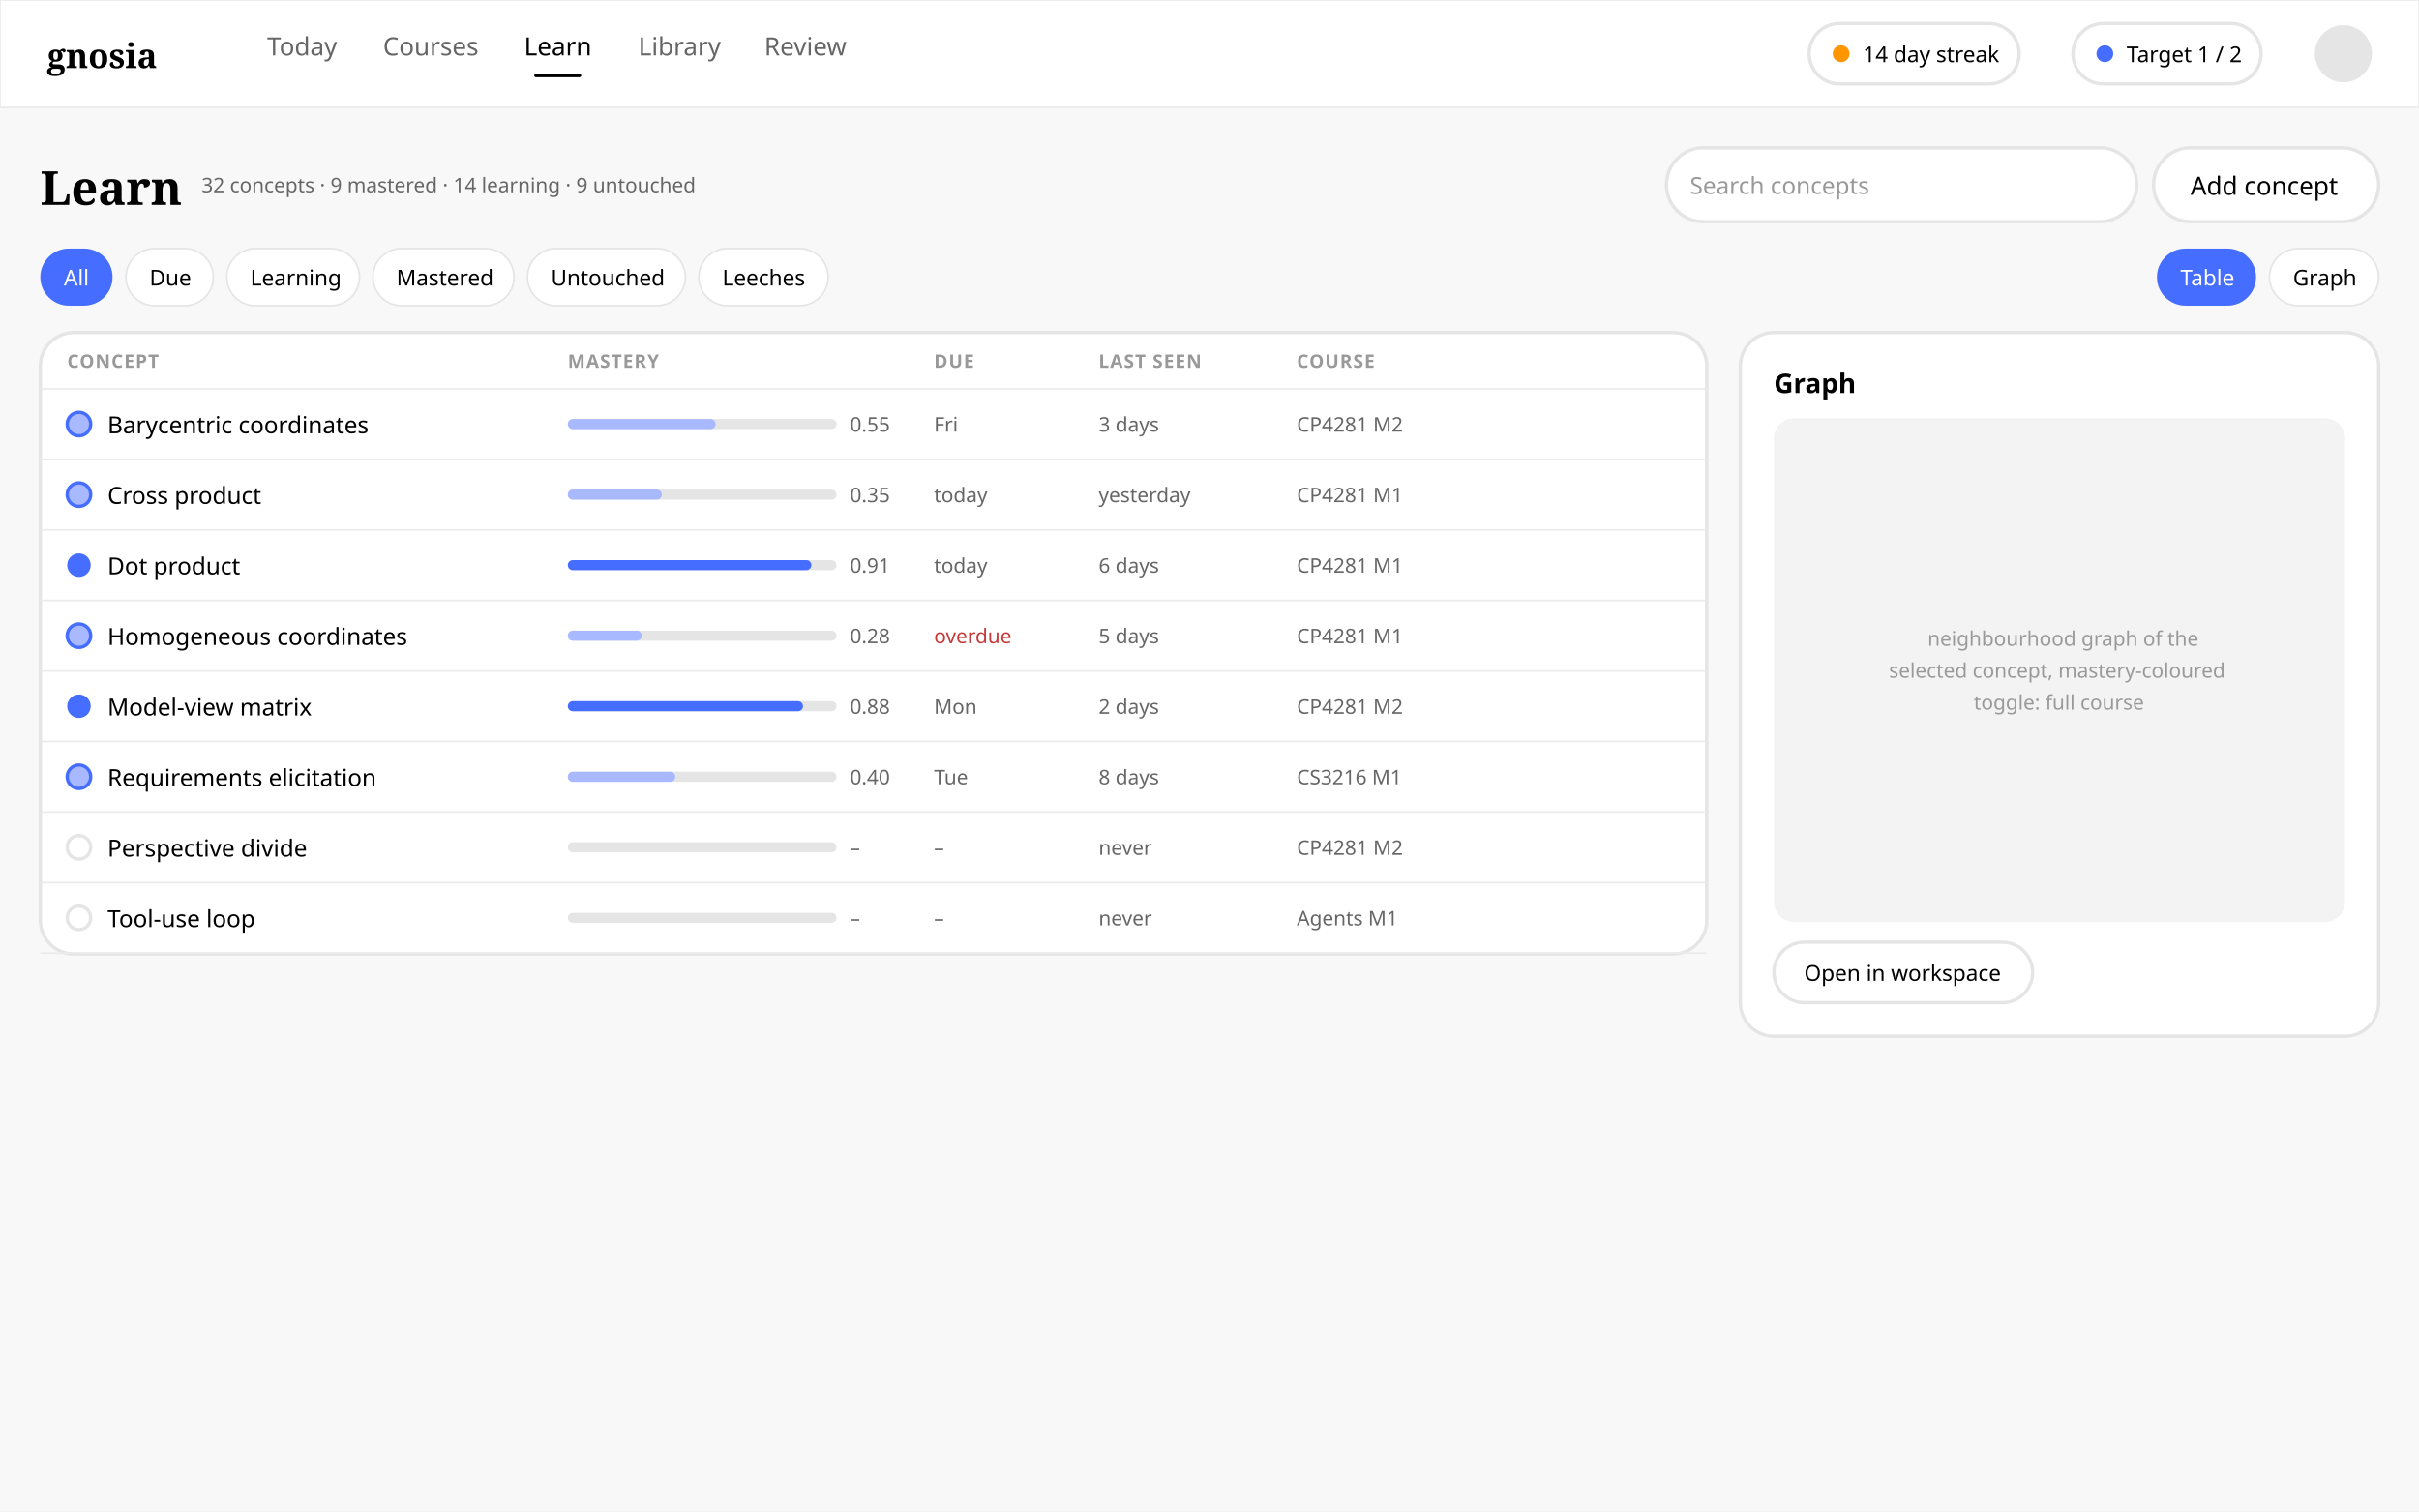
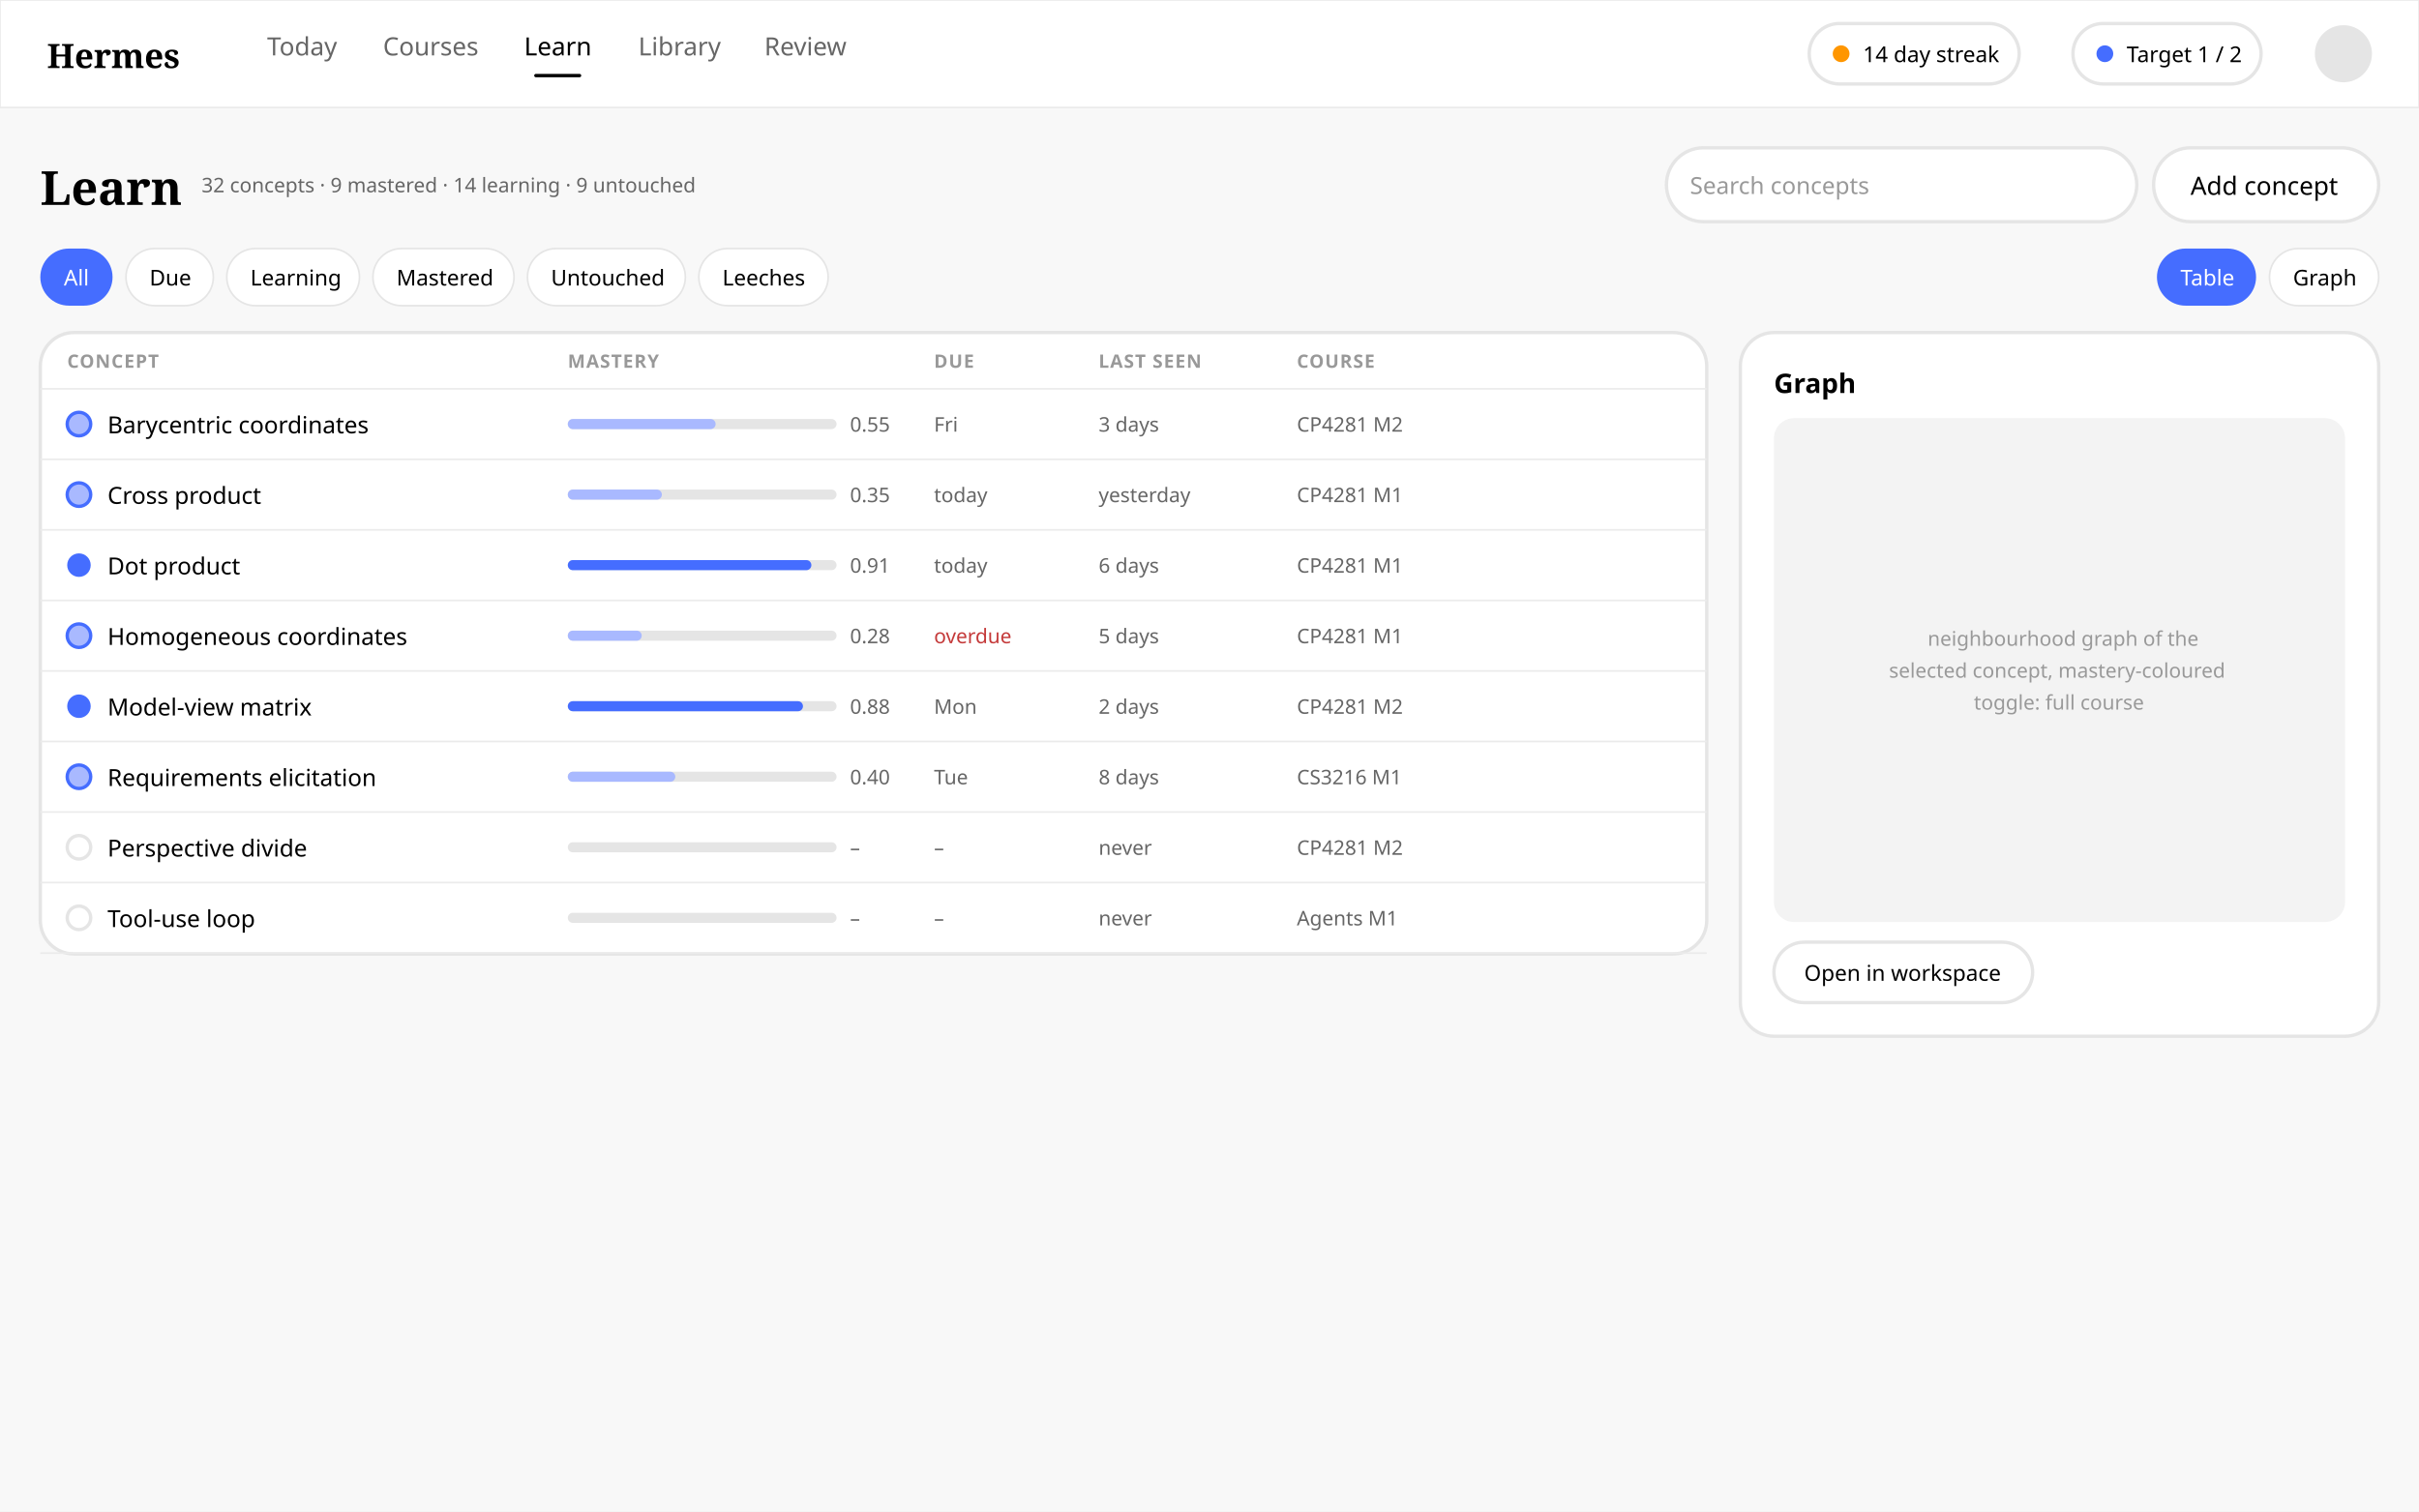
<svg xmlns="http://www.w3.org/2000/svg" width="1440" height="900" viewBox="0 0 1440 900">
  <defs>
    <clipPath id="clip0">
      <rect width="1440" height="900" />
    </clipPath>
    <clipPath id="clip1">
      <rect width="992" height="370" />
    </clipPath>
  </defs>
  <g>
    <rect width="1440" height="900" fill="#F8F8F8" />
    <g clip-path="url(#clip0)">
      <g>
        <rect width="1440" height="64" fill="#FFFFFF" stroke="#EBEBEB" stroke-width="1" />
        <g transform="translate(28, 20.5)">
-           <text x="0" y="20" font-family="Georgia, serif" font-size="20" font-weight="700" fill="#000000">gnosia</text>
+           <text x="0" y="20" font-family="Georgia, serif" font-size="20" font-weight="700" fill="#000000">Hermes</text>
        </g>
        <g transform="translate(159, 18)">
          <g>
            <g>
              <text x="0" y="15" font-family="Figtree, Nunito, system-ui, sans-serif" font-size="15" font-weight="500" fill="#666666">Today</text>
            </g>
            <g transform="translate(6.5, 26)">
              <rect width="28" height="2" rx="1" ry="1" fill="#FFFFFF" />
            </g>
          </g>
          <g transform="translate(69, 0)">
            <g>
              <text x="0" y="15" font-family="Figtree, Nunito, system-ui, sans-serif" font-size="15" font-weight="500" fill="#666666">Courses</text>
            </g>
            <g transform="translate(14, 26)">
              <rect width="28" height="2" rx="1" ry="1" fill="#FFFFFF" />
            </g>
          </g>
          <g transform="translate(153, 0)">
            <g>
              <text x="0" y="15" font-family="Figtree, Nunito, system-ui, sans-serif" font-size="15" fill="#000000">Learn</text>
            </g>
            <g transform="translate(6, 26)">
              <rect width="28" height="2" rx="1" ry="1" fill="#000000" />
            </g>
          </g>
          <g transform="translate(221, 0)">
            <g>
              <text x="0" y="15" font-family="Figtree, Nunito, system-ui, sans-serif" font-size="15" font-weight="500" fill="#666666">Library</text>
            </g>
            <g transform="translate(9.5, 26)">
              <rect width="28" height="2" rx="1" ry="1" fill="#FFFFFF" />
            </g>
          </g>
          <g transform="translate(296, 0)">
            <g>
              <text x="0" y="15" font-family="Figtree, Nunito, system-ui, sans-serif" font-size="15" font-weight="500" fill="#666666">Review</text>
            </g>
            <g transform="translate(10.5, 26)">
              <rect width="28" height="2" rx="1" ry="1" fill="#FFFFFF" />
            </g>
          </g>
        </g>
        <g transform="translate(536, 32)" />
        <g transform="translate(1077, 14)">
          <rect width="125" height="36" rx="18" ry="18" fill="#FFFFFF" stroke="#E5E5E5" stroke-width="2" />
          <g transform="translate(14, 13)">
            <ellipse cx="5" cy="5" rx="5" ry="5" fill="#FF9600" />
          </g>
          <g transform="translate(32, 10)">
            <text x="0" y="13" font-family="Figtree, Nunito, system-ui, sans-serif" font-size="13" fill="#000000">14 day streak</text>
          </g>
        </g>
        <g transform="translate(1234, 14)">
          <rect width="112" height="36" rx="18" ry="18" fill="#FFFFFF" stroke="#E5E5E5" stroke-width="2" />
          <g transform="translate(14, 13)">
            <ellipse cx="5" cy="5" rx="5" ry="5" fill="#456DFF" />
          </g>
          <g transform="translate(32, 10)">
            <text x="0" y="13" font-family="Figtree, Nunito, system-ui, sans-serif" font-size="13" fill="#000000">Target 1 / 2</text>
          </g>
        </g>
        <g transform="translate(1378, 15)">
          <ellipse cx="17" cy="17" rx="17" ry="17" fill="#E5E5E5" />
        </g>
      </g>
      <g transform="translate(0, 64)">
        <g transform="translate(24, 24)">
          <g transform="translate(0, 6)">
            <text x="0" y="28" font-family="Georgia, serif" font-size="28" font-weight="700" fill="#000000">Learn</text>
          </g>
          <g transform="translate(96, 14.5)">
            <text x="0" y="12" font-family="Figtree, Nunito, system-ui, sans-serif" font-size="12" fill="#666666">32 concepts · 9 mastered · 14 learning · 9 untouched</text>
          </g>
          <g transform="translate(398, 22)" />
          <g transform="translate(968, 0)">
            <rect width="280" height="44" rx="22" ry="22" fill="#FFFFFF" stroke="#E5E5E5" stroke-width="2" />
            <g transform="translate(14, 13.5)">
              <text x="0" y="14" font-family="Figtree, Nunito, system-ui, sans-serif" font-size="14" fill="#999999">Search concepts</text>
            </g>
          </g>
          <g transform="translate(1258, 0)">
            <rect width="134" height="44" rx="22" ry="22" fill="#FFFFFF" stroke="#E5E5E5" stroke-width="2" />
            <g transform="translate(22, 13)">
              <text x="0" y="15" font-family="Figtree, Nunito, system-ui, sans-serif" font-size="15" fill="#000000">Add concept</text>
            </g>
          </g>
        </g>
        <g transform="translate(24, 84)">
          <g>
            <rect width="43" height="34" rx="17" ry="17" fill="#456DFF" />
            <g transform="translate(14, 9)">
              <text x="0" y="13" font-family="Figtree, Nunito, system-ui, sans-serif" font-size="13" font-weight="500" fill="#FFFFFF">All</text>
            </g>
          </g>
          <g transform="translate(51, 0)">
            <rect width="52" height="34" rx="17" ry="17" fill="#FFFFFF" stroke="#E5E5E5" stroke-width="1" />
            <g transform="translate(14, 9)">
              <text x="0" y="13" font-family="Figtree, Nunito, system-ui, sans-serif" font-size="13" font-weight="500" fill="#000000">Due</text>
            </g>
          </g>
          <g transform="translate(111, 0)">
            <rect width="79" height="34" rx="17" ry="17" fill="#FFFFFF" stroke="#E5E5E5" stroke-width="1" />
            <g transform="translate(14, 9)">
              <text x="0" y="13" font-family="Figtree, Nunito, system-ui, sans-serif" font-size="13" font-weight="500" fill="#000000">Learning</text>
            </g>
          </g>
          <g transform="translate(198, 0)">
            <rect width="84" height="34" rx="17" ry="17" fill="#FFFFFF" stroke="#E5E5E5" stroke-width="1" />
            <g transform="translate(14, 9)">
              <text x="0" y="13" font-family="Figtree, Nunito, system-ui, sans-serif" font-size="13" font-weight="500" fill="#000000">Mastered</text>
            </g>
          </g>
          <g transform="translate(290, 0)">
            <rect width="94" height="34" rx="17" ry="17" fill="#FFFFFF" stroke="#E5E5E5" stroke-width="1" />
            <g transform="translate(14, 9)">
              <text x="0" y="13" font-family="Figtree, Nunito, system-ui, sans-serif" font-size="13" font-weight="500" fill="#000000">Untouched</text>
            </g>
          </g>
          <g transform="translate(392, 0)">
            <rect width="77" height="34" rx="17" ry="17" fill="#FFFFFF" stroke="#E5E5E5" stroke-width="1" />
            <g transform="translate(14, 9)">
              <text x="0" y="13" font-family="Figtree, Nunito, system-ui, sans-serif" font-size="13" font-weight="500" fill="#000000">Leeches</text>
            </g>
          </g>
          <g transform="translate(477, 17)" />
          <g transform="translate(1260, 0)">
            <rect width="59" height="34" rx="17" ry="17" fill="#456DFF" />
            <g transform="translate(14, 9)">
              <text x="0" y="13" font-family="Figtree, Nunito, system-ui, sans-serif" font-size="13" font-weight="500" fill="#FFFFFF">Table</text>
            </g>
          </g>
          <g transform="translate(1327, 0)">
            <rect width="65" height="34" rx="17" ry="17" fill="#FFFFFF" stroke="#E5E5E5" stroke-width="1" />
            <g transform="translate(14, 9)">
              <text x="0" y="13" font-family="Figtree, Nunito, system-ui, sans-serif" font-size="13" font-weight="500" fill="#000000">Graph</text>
            </g>
          </g>
        </g>
        <g transform="translate(24, 134)">
          <g>
            <rect width="992" height="370" rx="20" ry="20" fill="#FFFFFF" stroke="#E5E5E5" stroke-width="2" />
            <g clip-path="url(#clip1)">
              <g>
                <g transform="translate(16, 10)">
                  <g>
                    <text x="0" y="11" font-family="Figtree, Nunito, system-ui, sans-serif" font-size="11" font-weight="700" fill="#999999" letter-spacing="0.6">CONCEPT</text>
                  </g>
                </g>
                <g transform="translate(314, 10)">
                  <g>
                    <text x="0" y="11" font-family="Figtree, Nunito, system-ui, sans-serif" font-size="11" font-weight="700" fill="#999999" letter-spacing="0.6">MASTERY</text>
                  </g>
                </g>
                <g transform="translate(532, 10)">
                  <g>
                    <text x="0" y="11" font-family="Figtree, Nunito, system-ui, sans-serif" font-size="11" font-weight="700" fill="#999999" letter-spacing="0.6">DUE</text>
                  </g>
                </g>
                <g transform="translate(630, 10)">
                  <g>
                    <text x="0" y="11" font-family="Figtree, Nunito, system-ui, sans-serif" font-size="11" font-weight="700" fill="#999999" letter-spacing="0.6">LAST SEEN</text>
                  </g>
                </g>
                <g transform="translate(748, 10)">
                  <g>
                    <text x="0" y="11" font-family="Figtree, Nunito, system-ui, sans-serif" font-size="11" font-weight="700" fill="#999999" letter-spacing="0.6">COURSE</text>
                  </g>
                </g>
              </g>
              <g transform="translate(0, 33)">
                <rect width="992" height="1" fill="#EBEBEB" />
              </g>
              <g transform="translate(0, 34)">
                <g>
                  <g transform="translate(16, 12)">
                    <g>
                      <g transform="translate(0, 1.5)">
                        <ellipse cx="7" cy="7" rx="7" ry="7" fill="#A9B9FF" stroke="#456DFF" stroke-width="2" />
                      </g>
                      <g transform="translate(24, 0)">
                        <text x="0" y="14" font-family="Figtree, Nunito, system-ui, sans-serif" font-size="14" fill="#000000">Barycentric coordinates</text>
                      </g>
                    </g>
                  </g>
                  <g transform="translate(314, 13)">
                    <g>
                      <g transform="translate(0, 4.5)">
                        <rect width="160" height="6" rx="3" ry="3" fill="#E5E5E5" />
                        <rect width="88" height="6" rx="3" ry="3" fill="#A9B9FF" />
                      </g>
                      <g transform="translate(168, 0)">
                        <text x="0" y="12" font-family="Figtree, Nunito, system-ui, sans-serif" font-size="12" fill="#666666">0.55</text>
                      </g>
                    </g>
                  </g>
                  <g transform="translate(532, 13)">
                    <g>
                      <text x="0" y="12" font-family="Figtree, Nunito, system-ui, sans-serif" font-size="12" fill="#666666">Fri</text>
                    </g>
                  </g>
                  <g transform="translate(630, 13)">
                    <g>
                      <text x="0" y="12" font-family="Figtree, Nunito, system-ui, sans-serif" font-size="12" fill="#666666">3 days</text>
                    </g>
                  </g>
                  <g transform="translate(748, 13)">
                    <g>
                      <text x="0" y="12" font-family="Figtree, Nunito, system-ui, sans-serif" font-size="12" fill="#666666">CP4281 M2</text>
                    </g>
                  </g>
                </g>
                <g transform="translate(0, 41)">
                  <rect width="992" height="1" fill="#EBEBEB" />
                </g>
              </g>
              <g transform="translate(0, 76)">
                <g>
                  <g transform="translate(16, 12)">
                    <g>
                      <g transform="translate(0, 1.5)">
                        <ellipse cx="7" cy="7" rx="7" ry="7" fill="#A9B9FF" stroke="#456DFF" stroke-width="2" />
                      </g>
                      <g transform="translate(24, 0)">
                        <text x="0" y="14" font-family="Figtree, Nunito, system-ui, sans-serif" font-size="14" fill="#000000">Cross product</text>
                      </g>
                    </g>
                  </g>
                  <g transform="translate(314, 13)">
                    <g>
                      <g transform="translate(0, 4.5)">
                        <rect width="160" height="6" rx="3" ry="3" fill="#E5E5E5" />
                        <rect width="56" height="6" rx="3" ry="3" fill="#A9B9FF" />
                      </g>
                      <g transform="translate(168, 0)">
                        <text x="0" y="12" font-family="Figtree, Nunito, system-ui, sans-serif" font-size="12" fill="#666666">0.35</text>
                      </g>
                    </g>
                  </g>
                  <g transform="translate(532, 13)">
                    <g>
                      <text x="0" y="12" font-family="Figtree, Nunito, system-ui, sans-serif" font-size="12" fill="#666666">today</text>
                    </g>
                  </g>
                  <g transform="translate(630, 13)">
                    <g>
                      <text x="0" y="12" font-family="Figtree, Nunito, system-ui, sans-serif" font-size="12" fill="#666666">yesterday</text>
                    </g>
                  </g>
                  <g transform="translate(748, 13)">
                    <g>
                      <text x="0" y="12" font-family="Figtree, Nunito, system-ui, sans-serif" font-size="12" fill="#666666">CP4281 M1</text>
                    </g>
                  </g>
                </g>
                <g transform="translate(0, 41)">
                  <rect width="992" height="1" fill="#EBEBEB" />
                </g>
              </g>
              <g transform="translate(0, 118)">
                <g>
                  <g transform="translate(16, 12)">
                    <g>
                      <g transform="translate(0, 1.5)">
                        <ellipse cx="7" cy="7" rx="7" ry="7" fill="#456DFF" />
                      </g>
                      <g transform="translate(24, 0)">
                        <text x="0" y="14" font-family="Figtree, Nunito, system-ui, sans-serif" font-size="14" fill="#000000">Dot product</text>
                      </g>
                    </g>
                  </g>
                  <g transform="translate(314, 13)">
                    <g>
                      <g transform="translate(0, 4.5)">
                        <rect width="160" height="6" rx="3" ry="3" fill="#E5E5E5" />
                        <rect width="145" height="6" rx="3" ry="3" fill="#456DFF" />
                      </g>
                      <g transform="translate(168, 0)">
                        <text x="0" y="12" font-family="Figtree, Nunito, system-ui, sans-serif" font-size="12" fill="#666666">0.91</text>
                      </g>
                    </g>
                  </g>
                  <g transform="translate(532, 13)">
                    <g>
                      <text x="0" y="12" font-family="Figtree, Nunito, system-ui, sans-serif" font-size="12" fill="#666666">today</text>
                    </g>
                  </g>
                  <g transform="translate(630, 13)">
                    <g>
                      <text x="0" y="12" font-family="Figtree, Nunito, system-ui, sans-serif" font-size="12" fill="#666666">6 days</text>
                    </g>
                  </g>
                  <g transform="translate(748, 13)">
                    <g>
                      <text x="0" y="12" font-family="Figtree, Nunito, system-ui, sans-serif" font-size="12" fill="#666666">CP4281 M1</text>
                    </g>
                  </g>
                </g>
                <g transform="translate(0, 41)">
                  <rect width="992" height="1" fill="#EBEBEB" />
                </g>
              </g>
              <g transform="translate(0, 160)">
                <g>
                  <g transform="translate(16, 12)">
                    <g>
                      <g transform="translate(0, 1.5)">
                        <ellipse cx="7" cy="7" rx="7" ry="7" fill="#A9B9FF" stroke="#456DFF" stroke-width="2" />
                      </g>
                      <g transform="translate(24, 0)">
                        <text x="0" y="14" font-family="Figtree, Nunito, system-ui, sans-serif" font-size="14" fill="#000000">Homogeneous coordinates</text>
                      </g>
                    </g>
                  </g>
                  <g transform="translate(314, 13)">
                    <g>
                      <g transform="translate(0, 4.5)">
                        <rect width="160" height="6" rx="3" ry="3" fill="#E5E5E5" />
                        <rect width="44" height="6" rx="3" ry="3" fill="#A9B9FF" />
                      </g>
                      <g transform="translate(168, 0)">
                        <text x="0" y="12" font-family="Figtree, Nunito, system-ui, sans-serif" font-size="12" fill="#666666">0.28</text>
                      </g>
                    </g>
                  </g>
                  <g transform="translate(532, 13)">
                    <g>
                      <text x="0" y="12" font-family="Figtree, Nunito, system-ui, sans-serif" font-size="12" fill="#C43939">overdue</text>
                    </g>
                  </g>
                  <g transform="translate(630, 13)">
                    <g>
                      <text x="0" y="12" font-family="Figtree, Nunito, system-ui, sans-serif" font-size="12" fill="#666666">5 days</text>
                    </g>
                  </g>
                  <g transform="translate(748, 13)">
                    <g>
                      <text x="0" y="12" font-family="Figtree, Nunito, system-ui, sans-serif" font-size="12" fill="#666666">CP4281 M1</text>
                    </g>
                  </g>
                </g>
                <g transform="translate(0, 41)">
                  <rect width="992" height="1" fill="#EBEBEB" />
                </g>
              </g>
              <g transform="translate(0, 202)">
                <g>
                  <g transform="translate(16, 12)">
                    <g>
                      <g transform="translate(0, 1.5)">
                        <ellipse cx="7" cy="7" rx="7" ry="7" fill="#456DFF" />
                      </g>
                      <g transform="translate(24, 0)">
                        <text x="0" y="14" font-family="Figtree, Nunito, system-ui, sans-serif" font-size="14" fill="#000000">Model-view matrix</text>
                      </g>
                    </g>
                  </g>
                  <g transform="translate(314, 13)">
                    <g>
                      <g transform="translate(0, 4.5)">
                        <rect width="160" height="6" rx="3" ry="3" fill="#E5E5E5" />
                        <rect width="140" height="6" rx="3" ry="3" fill="#456DFF" />
                      </g>
                      <g transform="translate(168, 0)">
                        <text x="0" y="12" font-family="Figtree, Nunito, system-ui, sans-serif" font-size="12" fill="#666666">0.88</text>
                      </g>
                    </g>
                  </g>
                  <g transform="translate(532, 13)">
                    <g>
                      <text x="0" y="12" font-family="Figtree, Nunito, system-ui, sans-serif" font-size="12" fill="#666666">Mon</text>
                    </g>
                  </g>
                  <g transform="translate(630, 13)">
                    <g>
                      <text x="0" y="12" font-family="Figtree, Nunito, system-ui, sans-serif" font-size="12" fill="#666666">2 days</text>
                    </g>
                  </g>
                  <g transform="translate(748, 13)">
                    <g>
                      <text x="0" y="12" font-family="Figtree, Nunito, system-ui, sans-serif" font-size="12" fill="#666666">CP4281 M2</text>
                    </g>
                  </g>
                </g>
                <g transform="translate(0, 41)">
                  <rect width="992" height="1" fill="#EBEBEB" />
                </g>
              </g>
              <g transform="translate(0, 244)">
                <g>
                  <g transform="translate(16, 12)">
                    <g>
                      <g transform="translate(0, 1.5)">
                        <ellipse cx="7" cy="7" rx="7" ry="7" fill="#A9B9FF" stroke="#456DFF" stroke-width="2" />
                      </g>
                      <g transform="translate(24, 0)">
                        <text x="0" y="14" font-family="Figtree, Nunito, system-ui, sans-serif" font-size="14" fill="#000000">Requirements elicitation</text>
                      </g>
                    </g>
                  </g>
                  <g transform="translate(314, 13)">
                    <g>
                      <g transform="translate(0, 4.5)">
                        <rect width="160" height="6" rx="3" ry="3" fill="#E5E5E5" />
                        <rect width="64" height="6" rx="3" ry="3" fill="#A9B9FF" />
                      </g>
                      <g transform="translate(168, 0)">
                        <text x="0" y="12" font-family="Figtree, Nunito, system-ui, sans-serif" font-size="12" fill="#666666">0.40</text>
                      </g>
                    </g>
                  </g>
                  <g transform="translate(532, 13)">
                    <g>
                      <text x="0" y="12" font-family="Figtree, Nunito, system-ui, sans-serif" font-size="12" fill="#666666">Tue</text>
                    </g>
                  </g>
                  <g transform="translate(630, 13)">
                    <g>
                      <text x="0" y="12" font-family="Figtree, Nunito, system-ui, sans-serif" font-size="12" fill="#666666">8 days</text>
                    </g>
                  </g>
                  <g transform="translate(748, 13)">
                    <g>
                      <text x="0" y="12" font-family="Figtree, Nunito, system-ui, sans-serif" font-size="12" fill="#666666">CS3216 M1</text>
                    </g>
                  </g>
                </g>
                <g transform="translate(0, 41)">
                  <rect width="992" height="1" fill="#EBEBEB" />
                </g>
              </g>
              <g transform="translate(0, 286)">
                <g>
                  <g transform="translate(16, 12)">
                    <g>
                      <g transform="translate(0, 1.5)">
                        <ellipse cx="7" cy="7" rx="7" ry="7" fill="#FFFFFF" stroke="#E5E5E5" stroke-width="2" />
                      </g>
                      <g transform="translate(24, 0)">
                        <text x="0" y="14" font-family="Figtree, Nunito, system-ui, sans-serif" font-size="14" fill="#000000">Perspective divide</text>
                      </g>
                    </g>
                  </g>
                  <g transform="translate(314, 13)">
                    <g>
                      <g transform="translate(0, 4.5)">
                        <rect width="160" height="6" rx="3" ry="3" fill="#E5E5E5" />
                        <rect width="0" height="6" rx="3" ry="3" fill="#A9B9FF" />
                      </g>
                      <g transform="translate(168, 0)">
                        <text x="0" y="12" font-family="Figtree, Nunito, system-ui, sans-serif" font-size="12" fill="#666666">–</text>
                      </g>
                    </g>
                  </g>
                  <g transform="translate(532, 13)">
                    <g>
                      <text x="0" y="12" font-family="Figtree, Nunito, system-ui, sans-serif" font-size="12" fill="#666666">–</text>
                    </g>
                  </g>
                  <g transform="translate(630, 13)">
                    <g>
                      <text x="0" y="12" font-family="Figtree, Nunito, system-ui, sans-serif" font-size="12" fill="#666666">never</text>
                    </g>
                  </g>
                  <g transform="translate(748, 13)">
                    <g>
                      <text x="0" y="12" font-family="Figtree, Nunito, system-ui, sans-serif" font-size="12" fill="#666666">CP4281 M2</text>
                    </g>
                  </g>
                </g>
                <g transform="translate(0, 41)">
                  <rect width="992" height="1" fill="#EBEBEB" />
                </g>
              </g>
              <g transform="translate(0, 328)">
                <g>
                  <g transform="translate(16, 12)">
                    <g>
                      <g transform="translate(0, 1.5)">
                        <ellipse cx="7" cy="7" rx="7" ry="7" fill="#FFFFFF" stroke="#E5E5E5" stroke-width="2" />
                      </g>
                      <g transform="translate(24, 0)">
                        <text x="0" y="14" font-family="Figtree, Nunito, system-ui, sans-serif" font-size="14" fill="#000000">Tool-use loop</text>
                      </g>
                    </g>
                  </g>
                  <g transform="translate(314, 13)">
                    <g>
                      <g transform="translate(0, 4.5)">
                        <rect width="160" height="6" rx="3" ry="3" fill="#E5E5E5" />
                        <rect width="0" height="6" rx="3" ry="3" fill="#A9B9FF" />
                      </g>
                      <g transform="translate(168, 0)">
                        <text x="0" y="12" font-family="Figtree, Nunito, system-ui, sans-serif" font-size="12" fill="#666666">–</text>
                      </g>
                    </g>
                  </g>
                  <g transform="translate(532, 13)">
                    <g>
                      <text x="0" y="12" font-family="Figtree, Nunito, system-ui, sans-serif" font-size="12" fill="#666666">–</text>
                    </g>
                  </g>
                  <g transform="translate(630, 13)">
                    <g>
                      <text x="0" y="12" font-family="Figtree, Nunito, system-ui, sans-serif" font-size="12" fill="#666666">never</text>
                    </g>
                  </g>
                  <g transform="translate(748, 13)">
                    <g>
                      <text x="0" y="12" font-family="Figtree, Nunito, system-ui, sans-serif" font-size="12" fill="#666666">Agents M1</text>
                    </g>
                  </g>
                </g>
                <g transform="translate(0, 41)">
                  <rect width="992" height="1" fill="#EBEBEB" />
                </g>
              </g>
            </g>
          </g>
          <g transform="translate(1012, 0)">
            <rect width="380" height="419" rx="20" ry="20" fill="#FFFFFF" stroke="#E5E5E5" stroke-width="2" />
            <g transform="translate(20, 20)">
              <g>
                <text x="0" y="16" font-family="Figtree, Nunito, system-ui, sans-serif" font-size="16" font-weight="700" fill="#000000">Graph</text>
              </g>
            </g>
            <g transform="translate(20, 51)">
              <rect width="340" height="300" rx="12" ry="12" fill="#F3F3F3" />
              <g transform="translate(91.5, 123.5)">
                <text x="0" y="12" font-family="Figtree, Nunito, system-ui, sans-serif" font-size="12" fill="#999999">neighbourhood graph of the</text>
              </g>
              <g transform="translate(68.5, 142.5)">
                <text x="0" y="12" font-family="Figtree, Nunito, system-ui, sans-serif" font-size="12" fill="#999999">selected concept, mastery-coloured</text>
              </g>
              <g transform="translate(119, 161.5)">
                <text x="0" y="12" font-family="Figtree, Nunito, system-ui, sans-serif" font-size="12" fill="#999999">toggle: full course</text>
              </g>
            </g>
            <g transform="translate(20, 363)">
              <rect width="154" height="36" rx="18" ry="18" fill="#FFFFFF" stroke="#E5E5E5" stroke-width="2" />
              <g transform="translate(18, 10)">
                <text x="0" y="13" font-family="Figtree, Nunito, system-ui, sans-serif" font-size="13" fill="#000000">Open in workspace</text>
              </g>
            </g>
          </g>
        </g>
      </g>
    </g>
  </g>
</svg>
